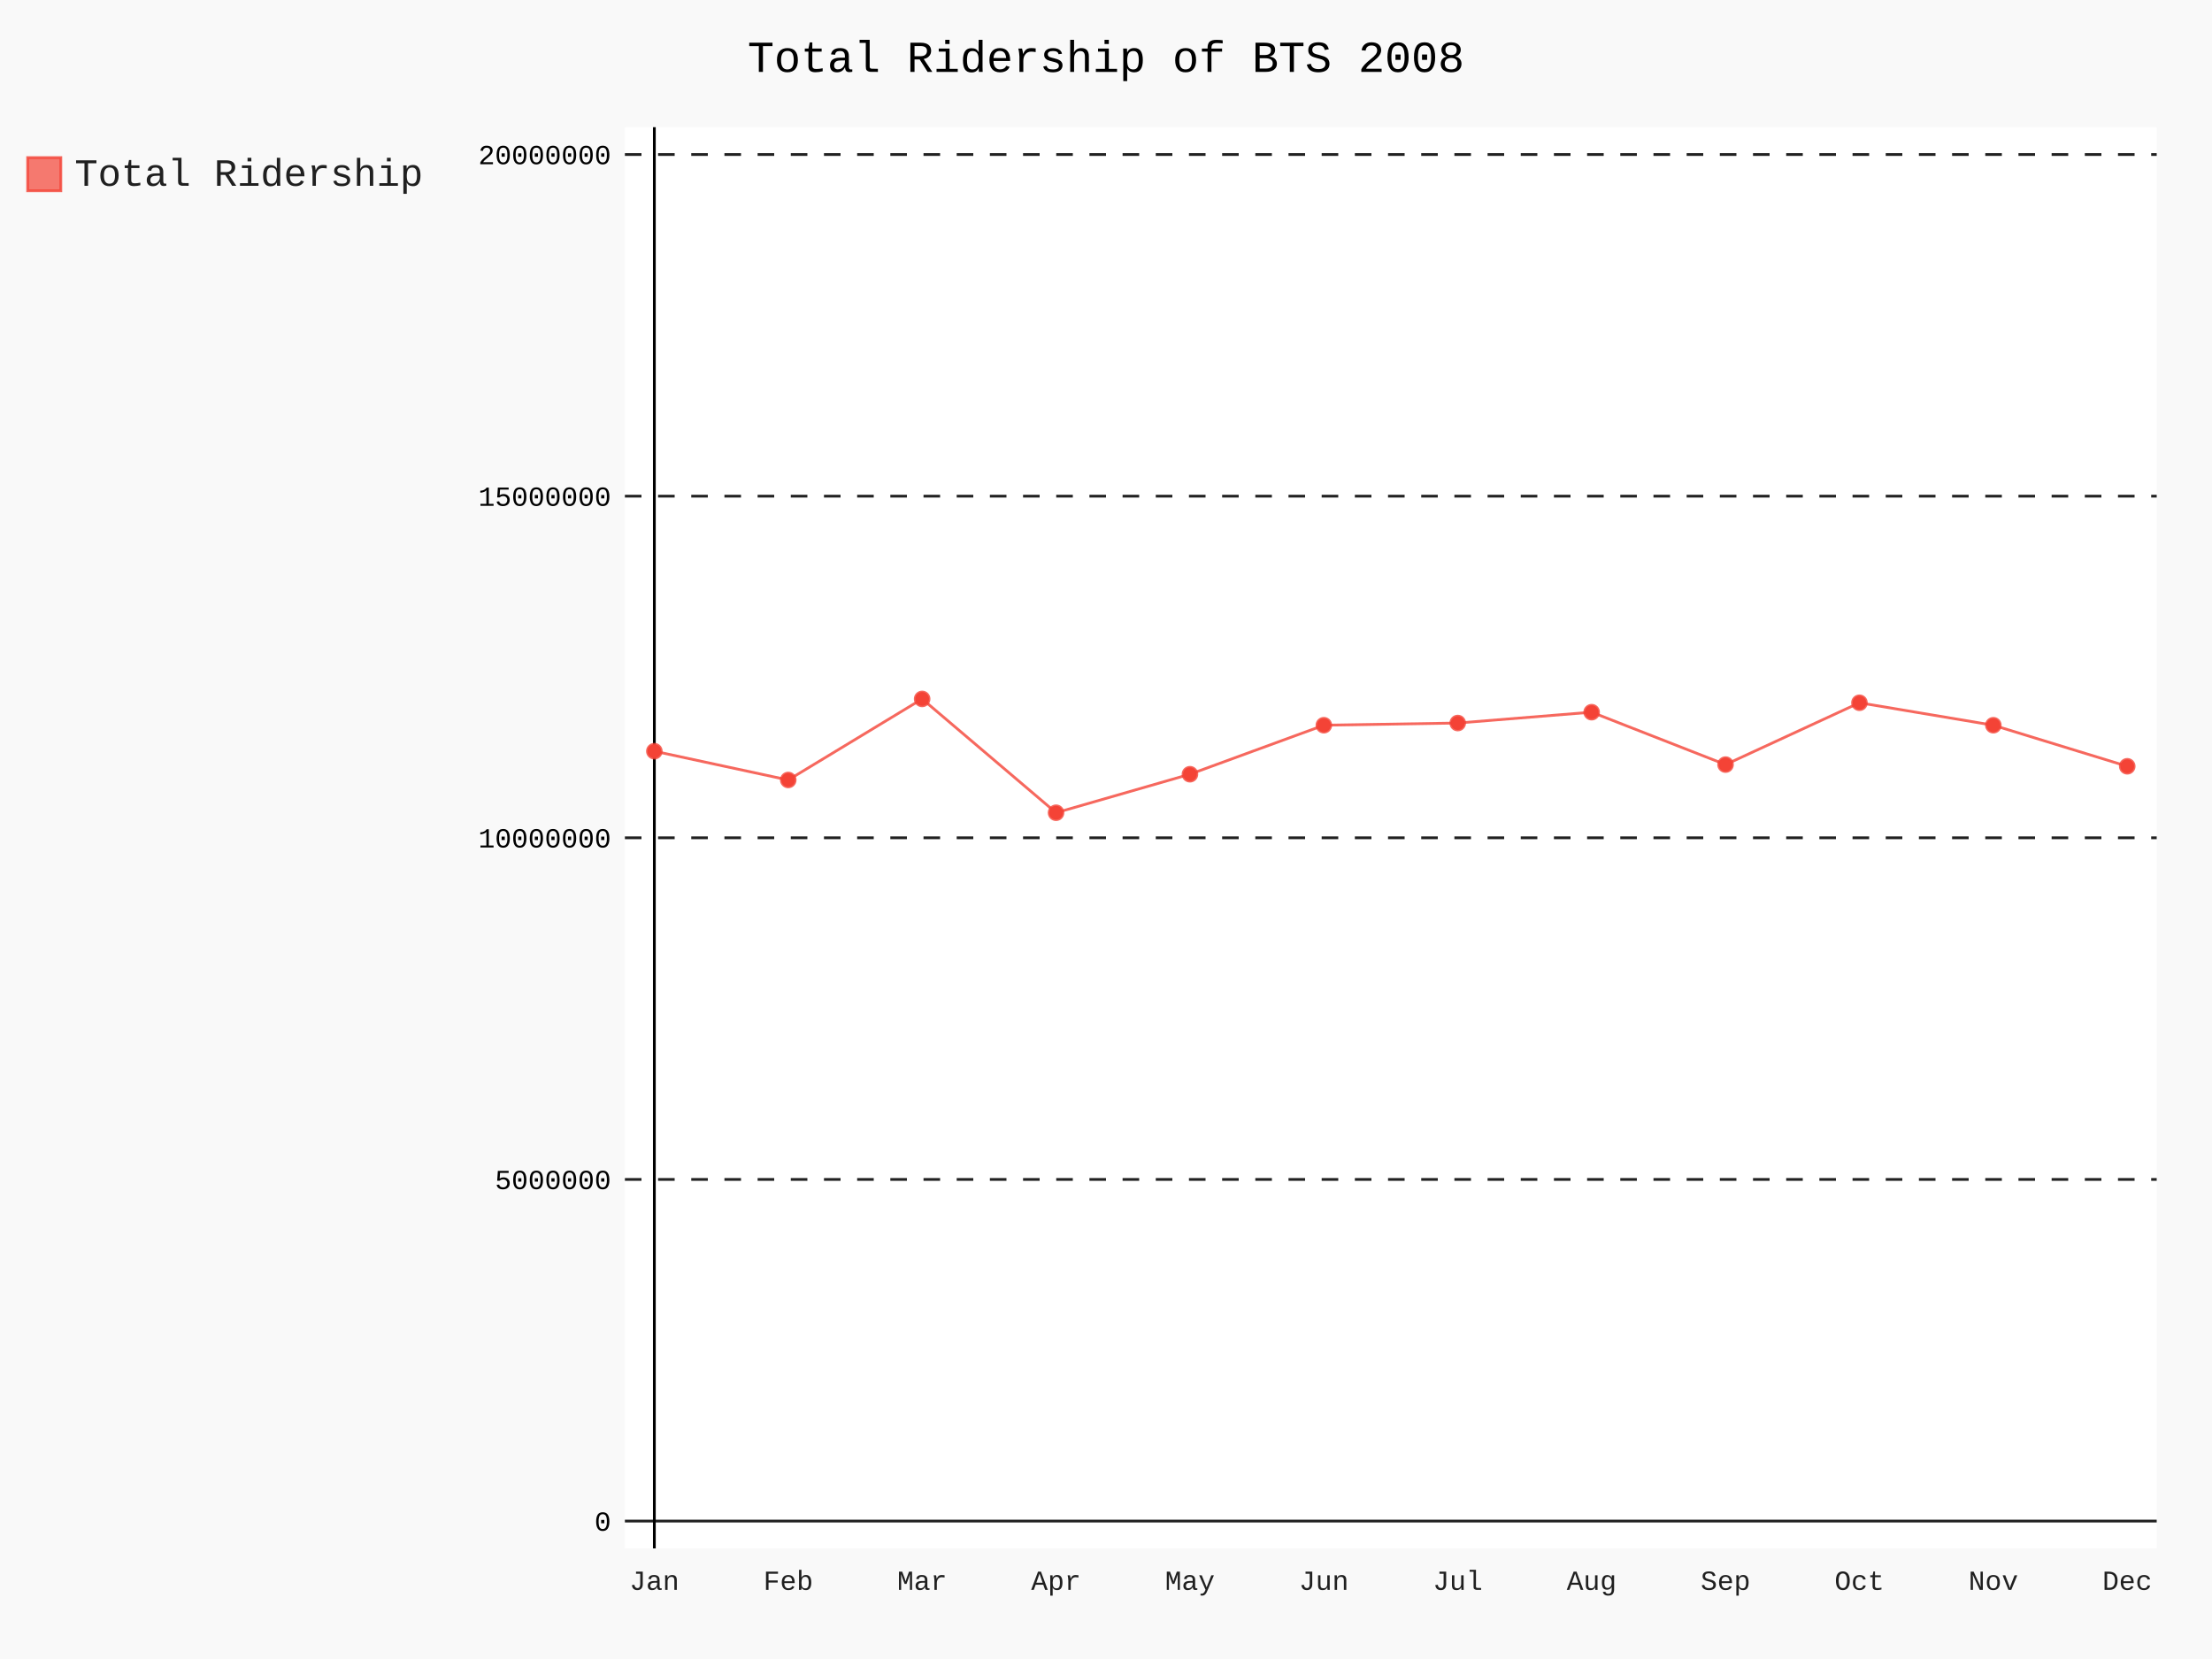
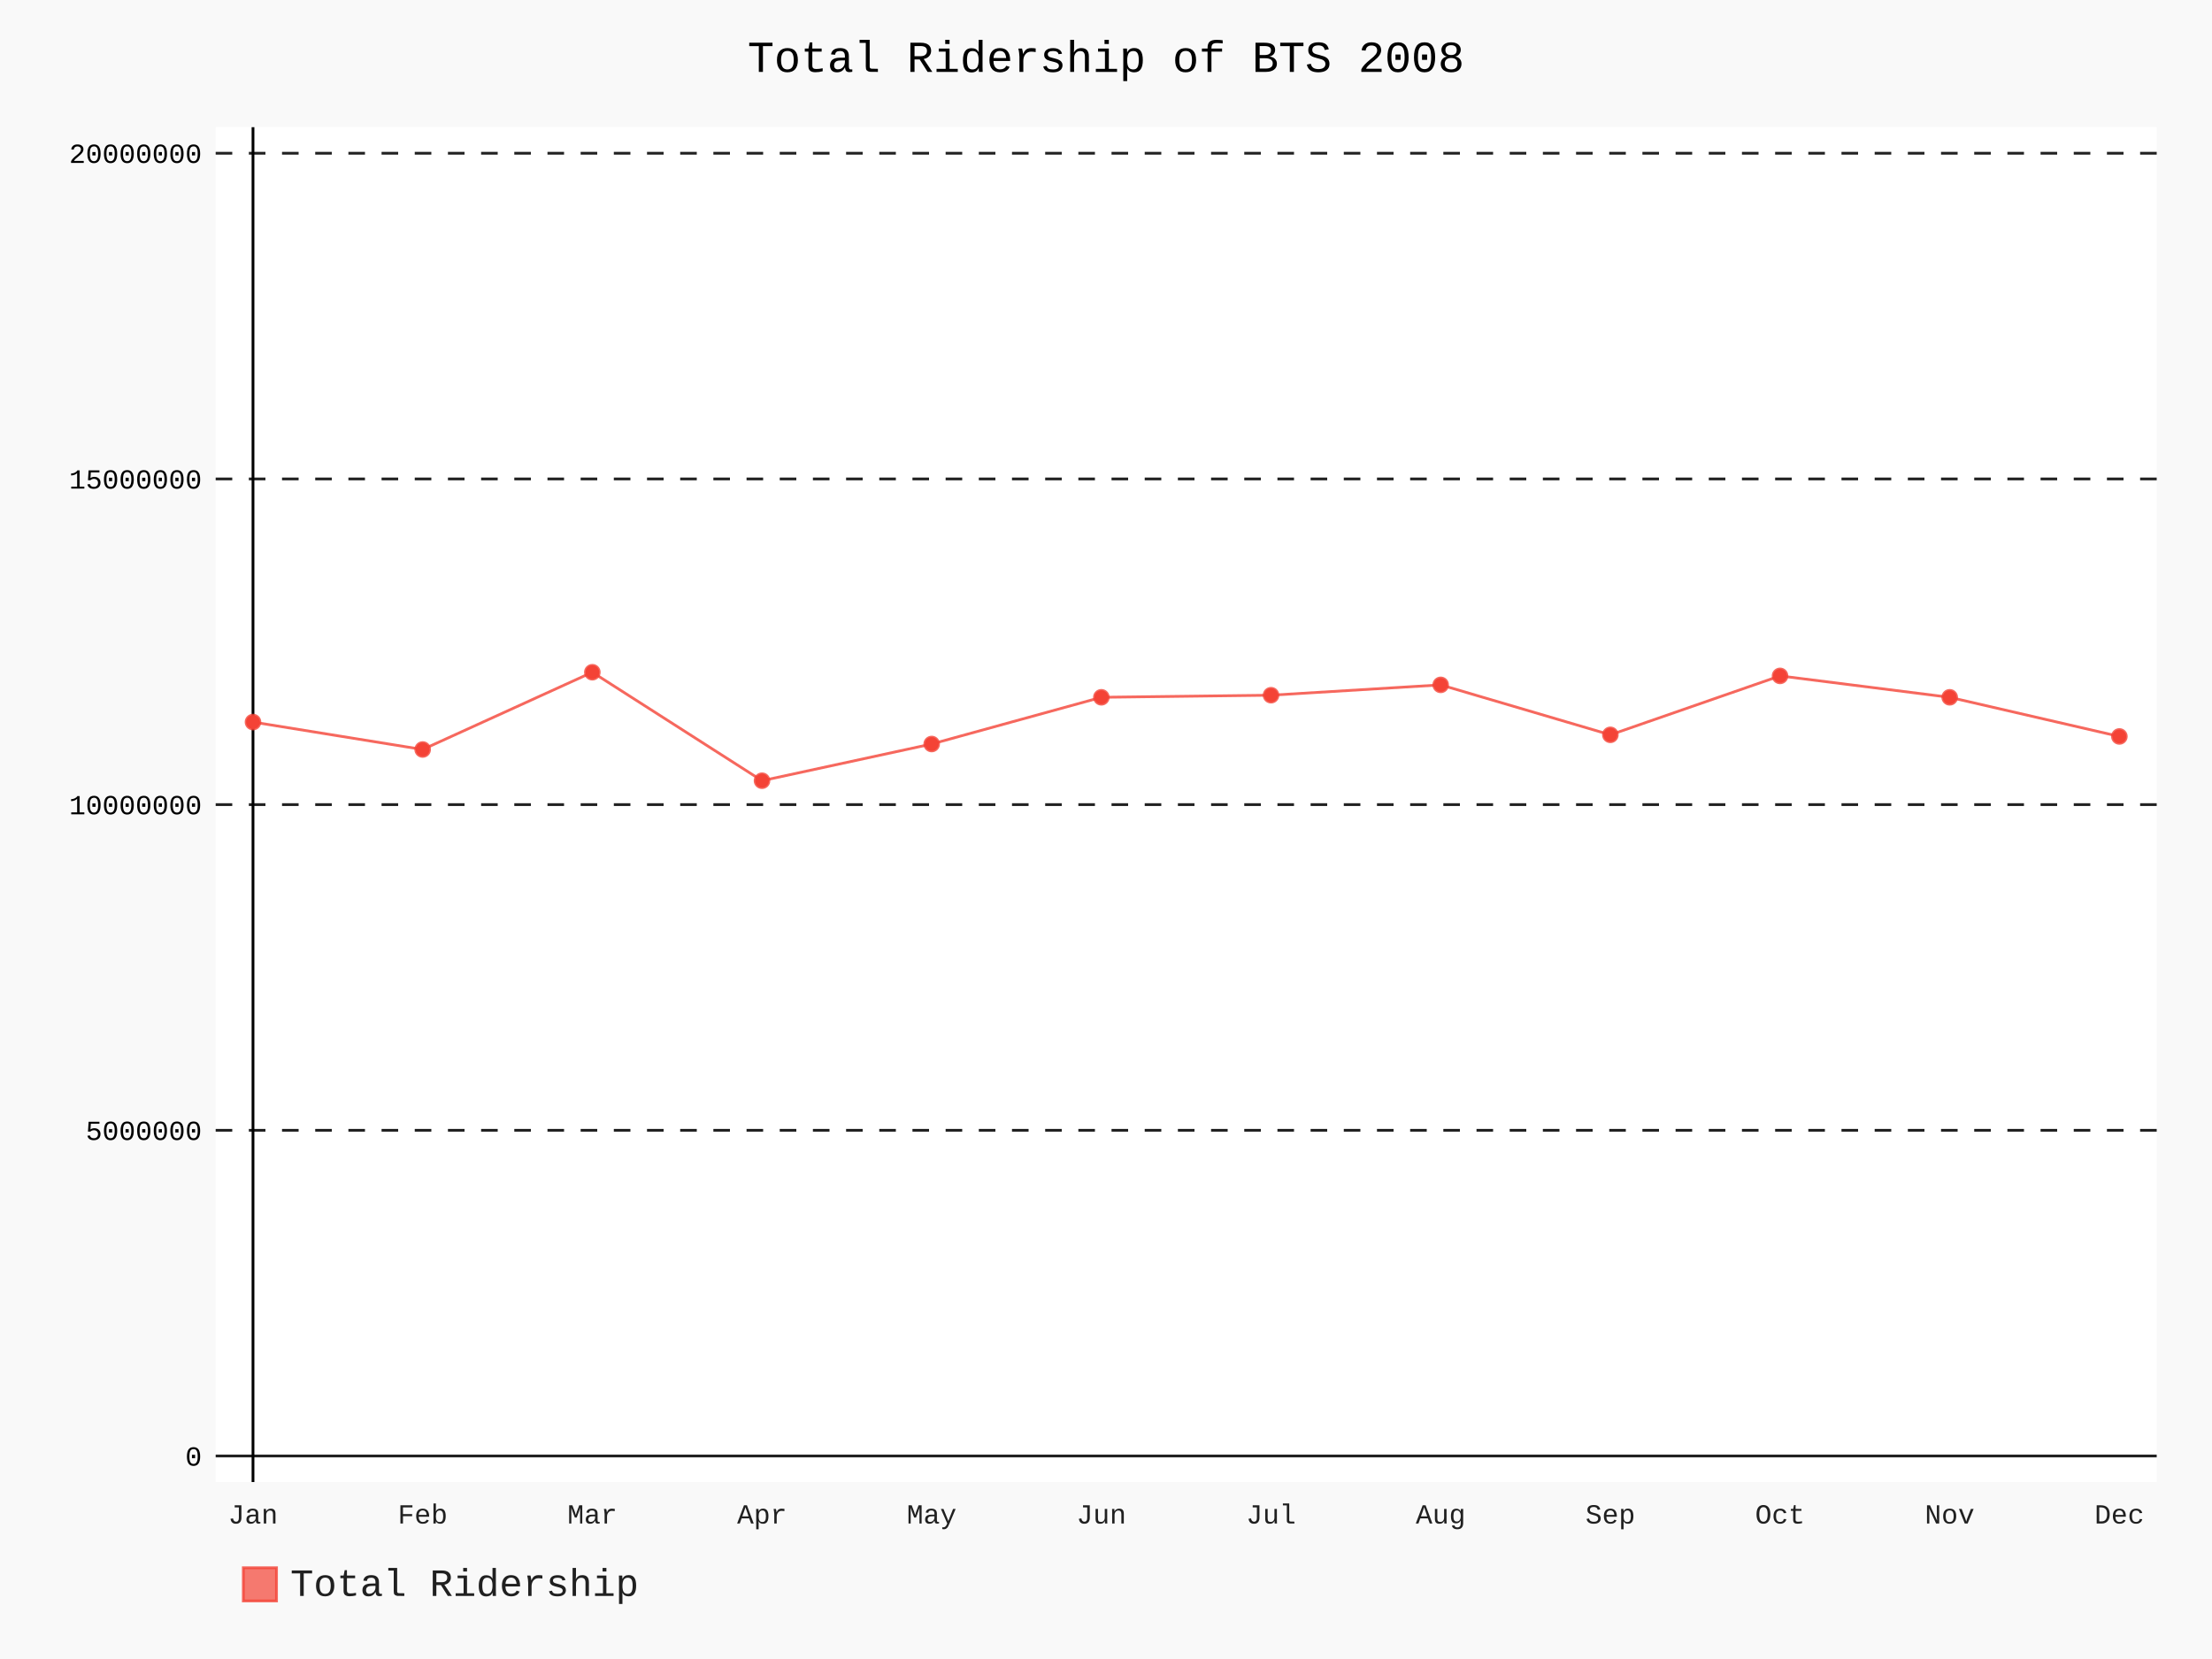
- <svg xmlns="http://www.w3.org/2000/svg" class="pygal-chart" id="chart-ed68a9d2-7f92-4748-b3e8-06de1ccb79d2" viewBox="0 0 800 600">
+ <svg xmlns="http://www.w3.org/2000/svg" class="pygal-chart" id="chart-f4aa8578-e4c0-42ab-991d-93f48d4f9576" viewBox="0 0 800 600">
  <defs>
-     <style type="text/css">#chart-ed68a9d2-7f92-4748-b3e8-06de1ccb79d2{-webkit-user-select:none;-webkit-font-smoothing:antialiased;font-family:Consolas,"Liberation Mono",Menlo,Courier,monospace}#chart-ed68a9d2-7f92-4748-b3e8-06de1ccb79d2 .title{font-family:Consolas,"Liberation Mono",Menlo,Courier,monospace;font-size:16px}#chart-ed68a9d2-7f92-4748-b3e8-06de1ccb79d2 .legends .legend text{font-family:Consolas,"Liberation Mono",Menlo,Courier,monospace;font-size:14px}#chart-ed68a9d2-7f92-4748-b3e8-06de1ccb79d2 .axis text{font-family:Consolas,"Liberation Mono",Menlo,Courier,monospace;font-size:10px}#chart-ed68a9d2-7f92-4748-b3e8-06de1ccb79d2 .axis text.major{font-family:Consolas,"Liberation Mono",Menlo,Courier,monospace;font-size:10px}#chart-ed68a9d2-7f92-4748-b3e8-06de1ccb79d2 .text-overlay text.value{font-family:Consolas,"Liberation Mono",Menlo,Courier,monospace;font-size:16px}#chart-ed68a9d2-7f92-4748-b3e8-06de1ccb79d2 .text-overlay text.label{font-family:Consolas,"Liberation Mono",Menlo,Courier,monospace;font-size:10px}#chart-ed68a9d2-7f92-4748-b3e8-06de1ccb79d2 .tooltip{font-family:Consolas,"Liberation Mono",Menlo,Courier,monospace;font-size:14px}#chart-ed68a9d2-7f92-4748-b3e8-06de1ccb79d2 text.no_data{font-family:Consolas,"Liberation Mono",Menlo,Courier,monospace;font-size:64px}
- #chart-ed68a9d2-7f92-4748-b3e8-06de1ccb79d2{background-color:rgba(249,249,249,1)}#chart-ed68a9d2-7f92-4748-b3e8-06de1ccb79d2 path,#chart-ed68a9d2-7f92-4748-b3e8-06de1ccb79d2 line,#chart-ed68a9d2-7f92-4748-b3e8-06de1ccb79d2 rect,#chart-ed68a9d2-7f92-4748-b3e8-06de1ccb79d2 circle{-webkit-transition:150ms;-moz-transition:150ms;transition:150ms}#chart-ed68a9d2-7f92-4748-b3e8-06de1ccb79d2 .graph &gt; .background{fill:rgba(249,249,249,1)}#chart-ed68a9d2-7f92-4748-b3e8-06de1ccb79d2 .plot &gt; .background{fill:rgba(255,255,255,1)}#chart-ed68a9d2-7f92-4748-b3e8-06de1ccb79d2 .graph{fill:rgba(0,0,0,.87)}#chart-ed68a9d2-7f92-4748-b3e8-06de1ccb79d2 text.no_data{fill:rgba(0,0,0,1)}#chart-ed68a9d2-7f92-4748-b3e8-06de1ccb79d2 .title{fill:rgba(0,0,0,1)}#chart-ed68a9d2-7f92-4748-b3e8-06de1ccb79d2 .legends .legend text{fill:rgba(0,0,0,.87)}#chart-ed68a9d2-7f92-4748-b3e8-06de1ccb79d2 .legends .legend:hover text{fill:rgba(0,0,0,1)}#chart-ed68a9d2-7f92-4748-b3e8-06de1ccb79d2 .axis .line{stroke:rgba(0,0,0,1)}#chart-ed68a9d2-7f92-4748-b3e8-06de1ccb79d2 .axis .guide.line{stroke:rgba(0,0,0,.54)}#chart-ed68a9d2-7f92-4748-b3e8-06de1ccb79d2 .axis .major.line{stroke:rgba(0,0,0,.87)}#chart-ed68a9d2-7f92-4748-b3e8-06de1ccb79d2 .axis text.major{fill:rgba(0,0,0,1)}#chart-ed68a9d2-7f92-4748-b3e8-06de1ccb79d2 .axis.y .guides:hover .guide.line,#chart-ed68a9d2-7f92-4748-b3e8-06de1ccb79d2 .line-graph .axis.x .guides:hover .guide.line,#chart-ed68a9d2-7f92-4748-b3e8-06de1ccb79d2 .stackedline-graph .axis.x .guides:hover .guide.line,#chart-ed68a9d2-7f92-4748-b3e8-06de1ccb79d2 .xy-graph .axis.x .guides:hover .guide.line{stroke:rgba(0,0,0,1)}#chart-ed68a9d2-7f92-4748-b3e8-06de1ccb79d2 .axis .guides:hover text{fill:rgba(0,0,0,1)}#chart-ed68a9d2-7f92-4748-b3e8-06de1ccb79d2 .reactive{fill-opacity:.7;stroke-opacity:.8}#chart-ed68a9d2-7f92-4748-b3e8-06de1ccb79d2 .ci{stroke:rgba(0,0,0,.87)}#chart-ed68a9d2-7f92-4748-b3e8-06de1ccb79d2 .reactive.active,#chart-ed68a9d2-7f92-4748-b3e8-06de1ccb79d2 .active .reactive{fill-opacity:.8;stroke-opacity:.9;stroke-width:4}#chart-ed68a9d2-7f92-4748-b3e8-06de1ccb79d2 .ci .reactive.active{stroke-width:1.5}#chart-ed68a9d2-7f92-4748-b3e8-06de1ccb79d2 .series text{fill:rgba(0,0,0,1)}#chart-ed68a9d2-7f92-4748-b3e8-06de1ccb79d2 .tooltip rect{fill:rgba(255,255,255,1);stroke:rgba(0,0,0,1);-webkit-transition:opacity 150ms;-moz-transition:opacity 150ms;transition:opacity 150ms}#chart-ed68a9d2-7f92-4748-b3e8-06de1ccb79d2 .tooltip .label{fill:rgba(0,0,0,.87)}#chart-ed68a9d2-7f92-4748-b3e8-06de1ccb79d2 .tooltip .label{fill:rgba(0,0,0,.87)}#chart-ed68a9d2-7f92-4748-b3e8-06de1ccb79d2 .tooltip .legend{font-size:.8em;fill:rgba(0,0,0,.54)}#chart-ed68a9d2-7f92-4748-b3e8-06de1ccb79d2 .tooltip .x_label{font-size:.6em;fill:rgba(0,0,0,1)}#chart-ed68a9d2-7f92-4748-b3e8-06de1ccb79d2 .tooltip .xlink{font-size:.5em;text-decoration:underline}#chart-ed68a9d2-7f92-4748-b3e8-06de1ccb79d2 .tooltip .value{font-size:1.5em}#chart-ed68a9d2-7f92-4748-b3e8-06de1ccb79d2 .bound{font-size:.5em}#chart-ed68a9d2-7f92-4748-b3e8-06de1ccb79d2 .max-value{font-size:.75em;fill:rgba(0,0,0,.54)}#chart-ed68a9d2-7f92-4748-b3e8-06de1ccb79d2 .map-element{fill:rgba(255,255,255,1);stroke:rgba(0,0,0,.54) !important}#chart-ed68a9d2-7f92-4748-b3e8-06de1ccb79d2 .map-element .reactive{fill-opacity:inherit;stroke-opacity:inherit}#chart-ed68a9d2-7f92-4748-b3e8-06de1ccb79d2 .color-0,#chart-ed68a9d2-7f92-4748-b3e8-06de1ccb79d2 .color-0 a:visited{stroke:#F44336;fill:#F44336}#chart-ed68a9d2-7f92-4748-b3e8-06de1ccb79d2 .text-overlay .color-0 text{fill:black}
- #chart-ed68a9d2-7f92-4748-b3e8-06de1ccb79d2 text.no_data{text-anchor:middle}#chart-ed68a9d2-7f92-4748-b3e8-06de1ccb79d2 .guide.line{fill:none}#chart-ed68a9d2-7f92-4748-b3e8-06de1ccb79d2 .centered{text-anchor:middle}#chart-ed68a9d2-7f92-4748-b3e8-06de1ccb79d2 .title{text-anchor:middle}#chart-ed68a9d2-7f92-4748-b3e8-06de1ccb79d2 .legends .legend text{fill-opacity:1}#chart-ed68a9d2-7f92-4748-b3e8-06de1ccb79d2 .axis.x text{text-anchor:middle}#chart-ed68a9d2-7f92-4748-b3e8-06de1ccb79d2 .axis.x:not(.web) text[transform]{text-anchor:start}#chart-ed68a9d2-7f92-4748-b3e8-06de1ccb79d2 .axis.x:not(.web) text[transform].backwards{text-anchor:end}#chart-ed68a9d2-7f92-4748-b3e8-06de1ccb79d2 .axis.y text{text-anchor:end}#chart-ed68a9d2-7f92-4748-b3e8-06de1ccb79d2 .axis.y text[transform].backwards{text-anchor:start}#chart-ed68a9d2-7f92-4748-b3e8-06de1ccb79d2 .axis.y2 text{text-anchor:start}#chart-ed68a9d2-7f92-4748-b3e8-06de1ccb79d2 .axis.y2 text[transform].backwards{text-anchor:end}#chart-ed68a9d2-7f92-4748-b3e8-06de1ccb79d2 .axis .guide.line{stroke-dasharray:4,4}#chart-ed68a9d2-7f92-4748-b3e8-06de1ccb79d2 .axis .major.guide.line{stroke-dasharray:6,6}#chart-ed68a9d2-7f92-4748-b3e8-06de1ccb79d2 .horizontal .axis.y .guide.line,#chart-ed68a9d2-7f92-4748-b3e8-06de1ccb79d2 .horizontal .axis.y2 .guide.line,#chart-ed68a9d2-7f92-4748-b3e8-06de1ccb79d2 .vertical .axis.x .guide.line{opacity:0}#chart-ed68a9d2-7f92-4748-b3e8-06de1ccb79d2 .horizontal .axis.always_show .guide.line,#chart-ed68a9d2-7f92-4748-b3e8-06de1ccb79d2 .vertical .axis.always_show .guide.line{opacity:1 !important}#chart-ed68a9d2-7f92-4748-b3e8-06de1ccb79d2 .axis.y .guides:hover .guide.line,#chart-ed68a9d2-7f92-4748-b3e8-06de1ccb79d2 .axis.y2 .guides:hover .guide.line,#chart-ed68a9d2-7f92-4748-b3e8-06de1ccb79d2 .axis.x .guides:hover .guide.line{opacity:1}#chart-ed68a9d2-7f92-4748-b3e8-06de1ccb79d2 .axis .guides:hover text{opacity:1}#chart-ed68a9d2-7f92-4748-b3e8-06de1ccb79d2 .nofill{fill:none}#chart-ed68a9d2-7f92-4748-b3e8-06de1ccb79d2 .subtle-fill{fill-opacity:.2}#chart-ed68a9d2-7f92-4748-b3e8-06de1ccb79d2 .dot{stroke-width:1px;fill-opacity:1}#chart-ed68a9d2-7f92-4748-b3e8-06de1ccb79d2 .dot.active{stroke-width:5px}#chart-ed68a9d2-7f92-4748-b3e8-06de1ccb79d2 .dot.negative{fill:transparent}#chart-ed68a9d2-7f92-4748-b3e8-06de1ccb79d2 text,#chart-ed68a9d2-7f92-4748-b3e8-06de1ccb79d2 tspan{stroke:none !important}#chart-ed68a9d2-7f92-4748-b3e8-06de1ccb79d2 .series text.active{opacity:1}#chart-ed68a9d2-7f92-4748-b3e8-06de1ccb79d2 .tooltip rect{fill-opacity:.95;stroke-width:.5}#chart-ed68a9d2-7f92-4748-b3e8-06de1ccb79d2 .tooltip text{fill-opacity:1}#chart-ed68a9d2-7f92-4748-b3e8-06de1ccb79d2 .showable{visibility:hidden}#chart-ed68a9d2-7f92-4748-b3e8-06de1ccb79d2 .showable.shown{visibility:visible}#chart-ed68a9d2-7f92-4748-b3e8-06de1ccb79d2 .gauge-background{fill:rgba(229,229,229,1);stroke:none}#chart-ed68a9d2-7f92-4748-b3e8-06de1ccb79d2 .bg-lines{stroke:rgba(249,249,249,1);stroke-width:2px}</style>
+     <style type="text/css">#chart-f4aa8578-e4c0-42ab-991d-93f48d4f9576{-webkit-user-select:none;-webkit-font-smoothing:antialiased;font-family:Consolas,"Liberation Mono",Menlo,Courier,monospace}#chart-f4aa8578-e4c0-42ab-991d-93f48d4f9576 .title{font-family:Consolas,"Liberation Mono",Menlo,Courier,monospace;font-size:16px}#chart-f4aa8578-e4c0-42ab-991d-93f48d4f9576 .legends .legend text{font-family:Consolas,"Liberation Mono",Menlo,Courier,monospace;font-size:14px}#chart-f4aa8578-e4c0-42ab-991d-93f48d4f9576 .axis text{font-family:Consolas,"Liberation Mono",Menlo,Courier,monospace;font-size:10px}#chart-f4aa8578-e4c0-42ab-991d-93f48d4f9576 .axis text.major{font-family:Consolas,"Liberation Mono",Menlo,Courier,monospace;font-size:10px}#chart-f4aa8578-e4c0-42ab-991d-93f48d4f9576 .text-overlay text.value{font-family:Consolas,"Liberation Mono",Menlo,Courier,monospace;font-size:16px}#chart-f4aa8578-e4c0-42ab-991d-93f48d4f9576 .text-overlay text.label{font-family:Consolas,"Liberation Mono",Menlo,Courier,monospace;font-size:10px}#chart-f4aa8578-e4c0-42ab-991d-93f48d4f9576 .tooltip{font-family:Consolas,"Liberation Mono",Menlo,Courier,monospace;font-size:14px}#chart-f4aa8578-e4c0-42ab-991d-93f48d4f9576 text.no_data{font-family:Consolas,"Liberation Mono",Menlo,Courier,monospace;font-size:64px}
+ #chart-f4aa8578-e4c0-42ab-991d-93f48d4f9576{background-color:rgba(249,249,249,1)}#chart-f4aa8578-e4c0-42ab-991d-93f48d4f9576 path,#chart-f4aa8578-e4c0-42ab-991d-93f48d4f9576 line,#chart-f4aa8578-e4c0-42ab-991d-93f48d4f9576 rect,#chart-f4aa8578-e4c0-42ab-991d-93f48d4f9576 circle{-webkit-transition:150ms;-moz-transition:150ms;transition:150ms}#chart-f4aa8578-e4c0-42ab-991d-93f48d4f9576 .graph &gt; .background{fill:rgba(249,249,249,1)}#chart-f4aa8578-e4c0-42ab-991d-93f48d4f9576 .plot &gt; .background{fill:rgba(255,255,255,1)}#chart-f4aa8578-e4c0-42ab-991d-93f48d4f9576 .graph{fill:rgba(0,0,0,.87)}#chart-f4aa8578-e4c0-42ab-991d-93f48d4f9576 text.no_data{fill:rgba(0,0,0,1)}#chart-f4aa8578-e4c0-42ab-991d-93f48d4f9576 .title{fill:rgba(0,0,0,1)}#chart-f4aa8578-e4c0-42ab-991d-93f48d4f9576 .legends .legend text{fill:rgba(0,0,0,.87)}#chart-f4aa8578-e4c0-42ab-991d-93f48d4f9576 .legends .legend:hover text{fill:rgba(0,0,0,1)}#chart-f4aa8578-e4c0-42ab-991d-93f48d4f9576 .axis .line{stroke:rgba(0,0,0,1)}#chart-f4aa8578-e4c0-42ab-991d-93f48d4f9576 .axis .guide.line{stroke:rgba(0,0,0,.54)}#chart-f4aa8578-e4c0-42ab-991d-93f48d4f9576 .axis .major.line{stroke:rgba(0,0,0,.87)}#chart-f4aa8578-e4c0-42ab-991d-93f48d4f9576 .axis text.major{fill:rgba(0,0,0,1)}#chart-f4aa8578-e4c0-42ab-991d-93f48d4f9576 .axis.y .guides:hover .guide.line,#chart-f4aa8578-e4c0-42ab-991d-93f48d4f9576 .line-graph .axis.x .guides:hover .guide.line,#chart-f4aa8578-e4c0-42ab-991d-93f48d4f9576 .stackedline-graph .axis.x .guides:hover .guide.line,#chart-f4aa8578-e4c0-42ab-991d-93f48d4f9576 .xy-graph .axis.x .guides:hover .guide.line{stroke:rgba(0,0,0,1)}#chart-f4aa8578-e4c0-42ab-991d-93f48d4f9576 .axis .guides:hover text{fill:rgba(0,0,0,1)}#chart-f4aa8578-e4c0-42ab-991d-93f48d4f9576 .reactive{fill-opacity:.7;stroke-opacity:.8}#chart-f4aa8578-e4c0-42ab-991d-93f48d4f9576 .ci{stroke:rgba(0,0,0,.87)}#chart-f4aa8578-e4c0-42ab-991d-93f48d4f9576 .reactive.active,#chart-f4aa8578-e4c0-42ab-991d-93f48d4f9576 .active .reactive{fill-opacity:.8;stroke-opacity:.9;stroke-width:4}#chart-f4aa8578-e4c0-42ab-991d-93f48d4f9576 .ci .reactive.active{stroke-width:1.5}#chart-f4aa8578-e4c0-42ab-991d-93f48d4f9576 .series text{fill:rgba(0,0,0,1)}#chart-f4aa8578-e4c0-42ab-991d-93f48d4f9576 .tooltip rect{fill:rgba(255,255,255,1);stroke:rgba(0,0,0,1);-webkit-transition:opacity 150ms;-moz-transition:opacity 150ms;transition:opacity 150ms}#chart-f4aa8578-e4c0-42ab-991d-93f48d4f9576 .tooltip .label{fill:rgba(0,0,0,.87)}#chart-f4aa8578-e4c0-42ab-991d-93f48d4f9576 .tooltip .label{fill:rgba(0,0,0,.87)}#chart-f4aa8578-e4c0-42ab-991d-93f48d4f9576 .tooltip .legend{font-size:.8em;fill:rgba(0,0,0,.54)}#chart-f4aa8578-e4c0-42ab-991d-93f48d4f9576 .tooltip .x_label{font-size:.6em;fill:rgba(0,0,0,1)}#chart-f4aa8578-e4c0-42ab-991d-93f48d4f9576 .tooltip .xlink{font-size:.5em;text-decoration:underline}#chart-f4aa8578-e4c0-42ab-991d-93f48d4f9576 .tooltip .value{font-size:1.5em}#chart-f4aa8578-e4c0-42ab-991d-93f48d4f9576 .bound{font-size:.5em}#chart-f4aa8578-e4c0-42ab-991d-93f48d4f9576 .max-value{font-size:.75em;fill:rgba(0,0,0,.54)}#chart-f4aa8578-e4c0-42ab-991d-93f48d4f9576 .map-element{fill:rgba(255,255,255,1);stroke:rgba(0,0,0,.54) !important}#chart-f4aa8578-e4c0-42ab-991d-93f48d4f9576 .map-element .reactive{fill-opacity:inherit;stroke-opacity:inherit}#chart-f4aa8578-e4c0-42ab-991d-93f48d4f9576 .color-0,#chart-f4aa8578-e4c0-42ab-991d-93f48d4f9576 .color-0 a:visited{stroke:#F44336;fill:#F44336}#chart-f4aa8578-e4c0-42ab-991d-93f48d4f9576 .text-overlay .color-0 text{fill:black}
+ #chart-f4aa8578-e4c0-42ab-991d-93f48d4f9576 text.no_data{text-anchor:middle}#chart-f4aa8578-e4c0-42ab-991d-93f48d4f9576 .guide.line{fill:none}#chart-f4aa8578-e4c0-42ab-991d-93f48d4f9576 .centered{text-anchor:middle}#chart-f4aa8578-e4c0-42ab-991d-93f48d4f9576 .title{text-anchor:middle}#chart-f4aa8578-e4c0-42ab-991d-93f48d4f9576 .legends .legend text{fill-opacity:1}#chart-f4aa8578-e4c0-42ab-991d-93f48d4f9576 .axis.x text{text-anchor:middle}#chart-f4aa8578-e4c0-42ab-991d-93f48d4f9576 .axis.x:not(.web) text[transform]{text-anchor:start}#chart-f4aa8578-e4c0-42ab-991d-93f48d4f9576 .axis.x:not(.web) text[transform].backwards{text-anchor:end}#chart-f4aa8578-e4c0-42ab-991d-93f48d4f9576 .axis.y text{text-anchor:end}#chart-f4aa8578-e4c0-42ab-991d-93f48d4f9576 .axis.y text[transform].backwards{text-anchor:start}#chart-f4aa8578-e4c0-42ab-991d-93f48d4f9576 .axis.y2 text{text-anchor:start}#chart-f4aa8578-e4c0-42ab-991d-93f48d4f9576 .axis.y2 text[transform].backwards{text-anchor:end}#chart-f4aa8578-e4c0-42ab-991d-93f48d4f9576 .axis .guide.line{stroke-dasharray:4,4}#chart-f4aa8578-e4c0-42ab-991d-93f48d4f9576 .axis .major.guide.line{stroke-dasharray:6,6}#chart-f4aa8578-e4c0-42ab-991d-93f48d4f9576 .horizontal .axis.y .guide.line,#chart-f4aa8578-e4c0-42ab-991d-93f48d4f9576 .horizontal .axis.y2 .guide.line,#chart-f4aa8578-e4c0-42ab-991d-93f48d4f9576 .vertical .axis.x .guide.line{opacity:0}#chart-f4aa8578-e4c0-42ab-991d-93f48d4f9576 .horizontal .axis.always_show .guide.line,#chart-f4aa8578-e4c0-42ab-991d-93f48d4f9576 .vertical .axis.always_show .guide.line{opacity:1 !important}#chart-f4aa8578-e4c0-42ab-991d-93f48d4f9576 .axis.y .guides:hover .guide.line,#chart-f4aa8578-e4c0-42ab-991d-93f48d4f9576 .axis.y2 .guides:hover .guide.line,#chart-f4aa8578-e4c0-42ab-991d-93f48d4f9576 .axis.x .guides:hover .guide.line{opacity:1}#chart-f4aa8578-e4c0-42ab-991d-93f48d4f9576 .axis .guides:hover text{opacity:1}#chart-f4aa8578-e4c0-42ab-991d-93f48d4f9576 .nofill{fill:none}#chart-f4aa8578-e4c0-42ab-991d-93f48d4f9576 .subtle-fill{fill-opacity:.2}#chart-f4aa8578-e4c0-42ab-991d-93f48d4f9576 .dot{stroke-width:1px;fill-opacity:1}#chart-f4aa8578-e4c0-42ab-991d-93f48d4f9576 .dot.active{stroke-width:5px}#chart-f4aa8578-e4c0-42ab-991d-93f48d4f9576 .dot.negative{fill:transparent}#chart-f4aa8578-e4c0-42ab-991d-93f48d4f9576 text,#chart-f4aa8578-e4c0-42ab-991d-93f48d4f9576 tspan{stroke:none !important}#chart-f4aa8578-e4c0-42ab-991d-93f48d4f9576 .series text.active{opacity:1}#chart-f4aa8578-e4c0-42ab-991d-93f48d4f9576 .tooltip rect{fill-opacity:.95;stroke-width:.5}#chart-f4aa8578-e4c0-42ab-991d-93f48d4f9576 .tooltip text{fill-opacity:1}#chart-f4aa8578-e4c0-42ab-991d-93f48d4f9576 .showable{visibility:hidden}#chart-f4aa8578-e4c0-42ab-991d-93f48d4f9576 .showable.shown{visibility:visible}#chart-f4aa8578-e4c0-42ab-991d-93f48d4f9576 .gauge-background{fill:rgba(229,229,229,1);stroke:none}#chart-f4aa8578-e4c0-42ab-991d-93f48d4f9576 .bg-lines{stroke:rgba(249,249,249,1);stroke-width:2px}</style>
  </defs>
  <g class="graph line-graph vertical">
    <rect class="background" height="600" width="800" x="0" y="0" />
-     <g class="plot" transform="translate(226, 46)">
-       <rect class="background" height="514" width="554.0" x="0" y="0" />
+     <g class="plot" transform="translate(78, 46)">
+       <rect class="background" height="490.0" width="702.0" x="0" y="0" />
      <g class="axis y always_show">
        <g class="guides">
-           <path class="axis major line" d="M0 504.115 h554" />
-           <text class="major" x="-5" y="507.615">0</text>
+           <path class="axis major line" d="M0 480.577 h702" />
+           <text class="major" x="-5" y="484.077">0</text>
        </g>
        <g class="guides">
-           <path class="major guide line" d="M0 380.558 h554" />
-           <text class="major" x="-5" y="384.058">5000000</text>
+           <path class="major guide line" d="M0 362.788 h702" />
+           <text class="major" x="-5" y="366.288">5000000</text>
        </g>
        <g class="guides">
-           <path class="major guide line" d="M0 257 h554" />
-           <text class="major" x="-5" y="260.5">10000000</text>
+           <path class="major guide line" d="M0 245 h702" />
+           <text class="major" x="-5" y="248.5">10000000</text>
        </g>
        <g class="guides">
-           <path class="major guide line" d="M0 133.442 h554" />
-           <text class="major" x="-5" y="136.942">15000000</text>
+           <path class="major guide line" d="M0 127.212 h702" />
+           <text class="major" x="-5" y="130.712">15000000</text>
        </g>
        <g class="guides">
-           <path class="major guide line" d="M0 9.885 h554" />
-           <text class="major" x="-5" y="13.385">20000000</text>
+           <path class="major guide line" d="M0 9.423 h702" />
+           <text class="major" x="-5" y="12.923">20000000</text>
        </g>
      </g>
      <g class="axis x">
        <g class="guides">
-           <path class="line" d="M10.654 0 v514" />
-           <text class="" x="10.654" y="529.0">Jan</text>
+           <path class="line" d="M13.5 0 v490" />
+           <text class="" x="13.5" y="505.0">Jan</text>
        </g>
        <g class="guides">
-           <path class="guide line" d="M59.08 0 v514" />
-           <text class="" x="59.08" y="529.0">Feb</text>
+           <path class="guide line" d="M74.864 0 v490" />
+           <text class="" x="74.864" y="505.0">Feb</text>
        </g>
        <g class="guides">
-           <path class="guide line" d="M107.507 0 v514" />
-           <text class="" x="107.507" y="529.0">Mar</text>
+           <path class="guide line" d="M136.227 0 v490" />
+           <text class="" x="136.227" y="505.0">Mar</text>
        </g>
        <g class="guides">
-           <path class="guide line" d="M155.934 0 v514" />
-           <text class="" x="155.934" y="529.0">Apr</text>
+           <path class="guide line" d="M197.591 0 v490" />
+           <text class="" x="197.591" y="505.0">Apr</text>
        </g>
        <g class="guides">
-           <path class="guide line" d="M204.36 0 v514" />
-           <text class="" x="204.36" y="529.0">May</text>
+           <path class="guide line" d="M258.955 0 v490" />
+           <text class="" x="258.955" y="505.0">May</text>
        </g>
        <g class="guides">
-           <path class="guide line" d="M252.787 0 v514" />
-           <text class="" x="252.787" y="529.0">Jun</text>
+           <path class="guide line" d="M320.318 0 v490" />
+           <text class="" x="320.318" y="505.0">Jun</text>
        </g>
        <g class="guides">
-           <path class="guide line" d="M301.213 0 v514" />
-           <text class="" x="301.213" y="529.0">Jul</text>
+           <path class="guide line" d="M381.682 0 v490" />
+           <text class="" x="381.682" y="505.0">Jul</text>
        </g>
        <g class="guides">
-           <path class="guide line" d="M349.64 0 v514" />
-           <text class="" x="349.64" y="529.0">Aug</text>
+           <path class="guide line" d="M443.045 0 v490" />
+           <text class="" x="443.045" y="505.0">Aug</text>
        </g>
        <g class="guides">
-           <path class="guide line" d="M398.066 0 v514" />
-           <text class="" x="398.066" y="529.0">Sep</text>
+           <path class="guide line" d="M504.409 0 v490" />
+           <text class="" x="504.409" y="505.0">Sep</text>
        </g>
        <g class="guides">
-           <path class="guide line" d="M446.493 0 v514" />
-           <text class="" x="446.493" y="529.0">Oct</text>
+           <path class="guide line" d="M565.773 0 v490" />
+           <text class="" x="565.773" y="505.0">Oct</text>
        </g>
        <g class="guides">
-           <path class="guide line" d="M494.92 0 v514" />
-           <text class="" x="494.92" y="529.0">Nov</text>
+           <path class="guide line" d="M627.136 0 v490" />
+           <text class="" x="627.136" y="505.0">Nov</text>
        </g>
        <g class="guides">
-           <path class="guide line" d="M543.346 0 v514" />
-           <text class="" x="543.346" y="529.0">Dec</text>
+           <path class="guide line" d="M688.5 0 v490" />
+           <text class="" x="688.5" y="505.0">Dec</text>
        </g>
      </g>
      <g class="series serie-0 color-0">
-         <path class="line reactive nofill" d="M10.654 225.681 L59.08 236.09 107.507 206.777 155.934 247.937 204.36 234.009 252.787 216.285 301.213 215.495 349.64 211.573 398.066 230.526 446.493 208.165 494.92 216.289 543.346 231.138" />
+         <path class="line reactive nofill" d="M13.5 215.144 L74.864 225.067 136.227 197.122 197.591 236.36 258.955 223.083 320.318 206.186 381.682 205.433 443.045 201.694 504.409 219.762 565.773 198.446 627.136 206.19 688.5 220.346" />
      </g>
    </g>
    <g class="titles">
      <text class="title plot_title" x="400.0" y="26">Total Ridership of BTS 2008</text>
    </g>
-     <g class="plot overlay" transform="translate(226, 46)">
+     <g class="plot overlay" transform="translate(78, 46)">
      <g class="series serie-0 color-0">
        <g class="dots">
-           <circle class="dot reactive tooltip-trigger" cx="10.654" cy="225.681" r="2.5" />
+           <circle class="dot reactive tooltip-trigger" cx="13.5" cy="215.144" r="2.5" />
        </g>
        <g class="dots">
-           <circle class="dot reactive tooltip-trigger" cx="59.08" cy="236.09" r="2.5" />
+           <circle class="dot reactive tooltip-trigger" cx="74.864" cy="225.067" r="2.5" />
        </g>
        <g class="dots">
-           <circle class="dot reactive tooltip-trigger" cx="107.507" cy="206.777" r="2.5" />
+           <circle class="dot reactive tooltip-trigger" cx="136.227" cy="197.122" r="2.5" />
        </g>
        <g class="dots">
-           <circle class="dot reactive tooltip-trigger" cx="155.934" cy="247.937" r="2.5" />
+           <circle class="dot reactive tooltip-trigger" cx="197.591" cy="236.36" r="2.5" />
        </g>
        <g class="dots">
-           <circle class="dot reactive tooltip-trigger" cx="204.36" cy="234.009" r="2.5" />
+           <circle class="dot reactive tooltip-trigger" cx="258.955" cy="223.083" r="2.5" />
        </g>
        <g class="dots">
-           <circle class="dot reactive tooltip-trigger" cx="252.787" cy="216.285" r="2.5" />
+           <circle class="dot reactive tooltip-trigger" cx="320.318" cy="206.186" r="2.5" />
        </g>
        <g class="dots">
-           <circle class="dot reactive tooltip-trigger" cx="301.213" cy="215.495" r="2.5" />
+           <circle class="dot reactive tooltip-trigger" cx="381.682" cy="205.433" r="2.5" />
        </g>
        <g class="dots">
-           <circle class="dot reactive tooltip-trigger" cx="349.64" cy="211.573" r="2.5" />
+           <circle class="dot reactive tooltip-trigger" cx="443.045" cy="201.694" r="2.5" />
        </g>
        <g class="dots">
-           <circle class="dot reactive tooltip-trigger" cx="398.066" cy="230.526" r="2.5" />
+           <circle class="dot reactive tooltip-trigger" cx="504.409" cy="219.762" r="2.5" />
        </g>
        <g class="dots">
-           <circle class="dot reactive tooltip-trigger" cx="446.493" cy="208.165" r="2.5" />
+           <circle class="dot reactive tooltip-trigger" cx="565.773" cy="198.446" r="2.5" />
        </g>
        <g class="dots">
-           <circle class="dot reactive tooltip-trigger" cx="494.92" cy="216.289" r="2.5" />
+           <circle class="dot reactive tooltip-trigger" cx="627.136" cy="206.19" r="2.5" />
        </g>
        <g class="dots">
-           <circle class="dot reactive tooltip-trigger" cx="543.346" cy="231.138" r="2.5" />
+           <circle class="dot reactive tooltip-trigger" cx="688.5" cy="220.346" r="2.5" />
        </g>
      </g>
    </g>
-     <g class="plot text-overlay" transform="translate(226, 46)">
+     <g class="plot text-overlay" transform="translate(78, 46)">
      <g class="series serie-0 color-0" />
    </g>
-     <g class="plot tooltip-overlay" transform="translate(226, 46)">
+     <g class="plot tooltip-overlay" transform="translate(78, 46)">
      <g class="tooltip" style="opacity: 0" transform="translate(0 0)">
        <rect class="tooltip-box" height="0" rx="0" ry="0" width="0" />
        <g class="text" />
      </g>
    </g>
-     <g class="legends" transform="translate(10, 56)">
+     <g class="legends" transform="translate(88, 566)">
      <g class="legend reactive activate-serie" id="activate-serie-0">
        <rect class="color-0 reactive" height="12" width="12" x="0.0" y="1.0" />
        <text x="17.0" y="11.2">Total Ridership</text>
      </g>
    </g>
-     <g class="legends" transform="translate(790, 56)" />
  </g>
</svg>
